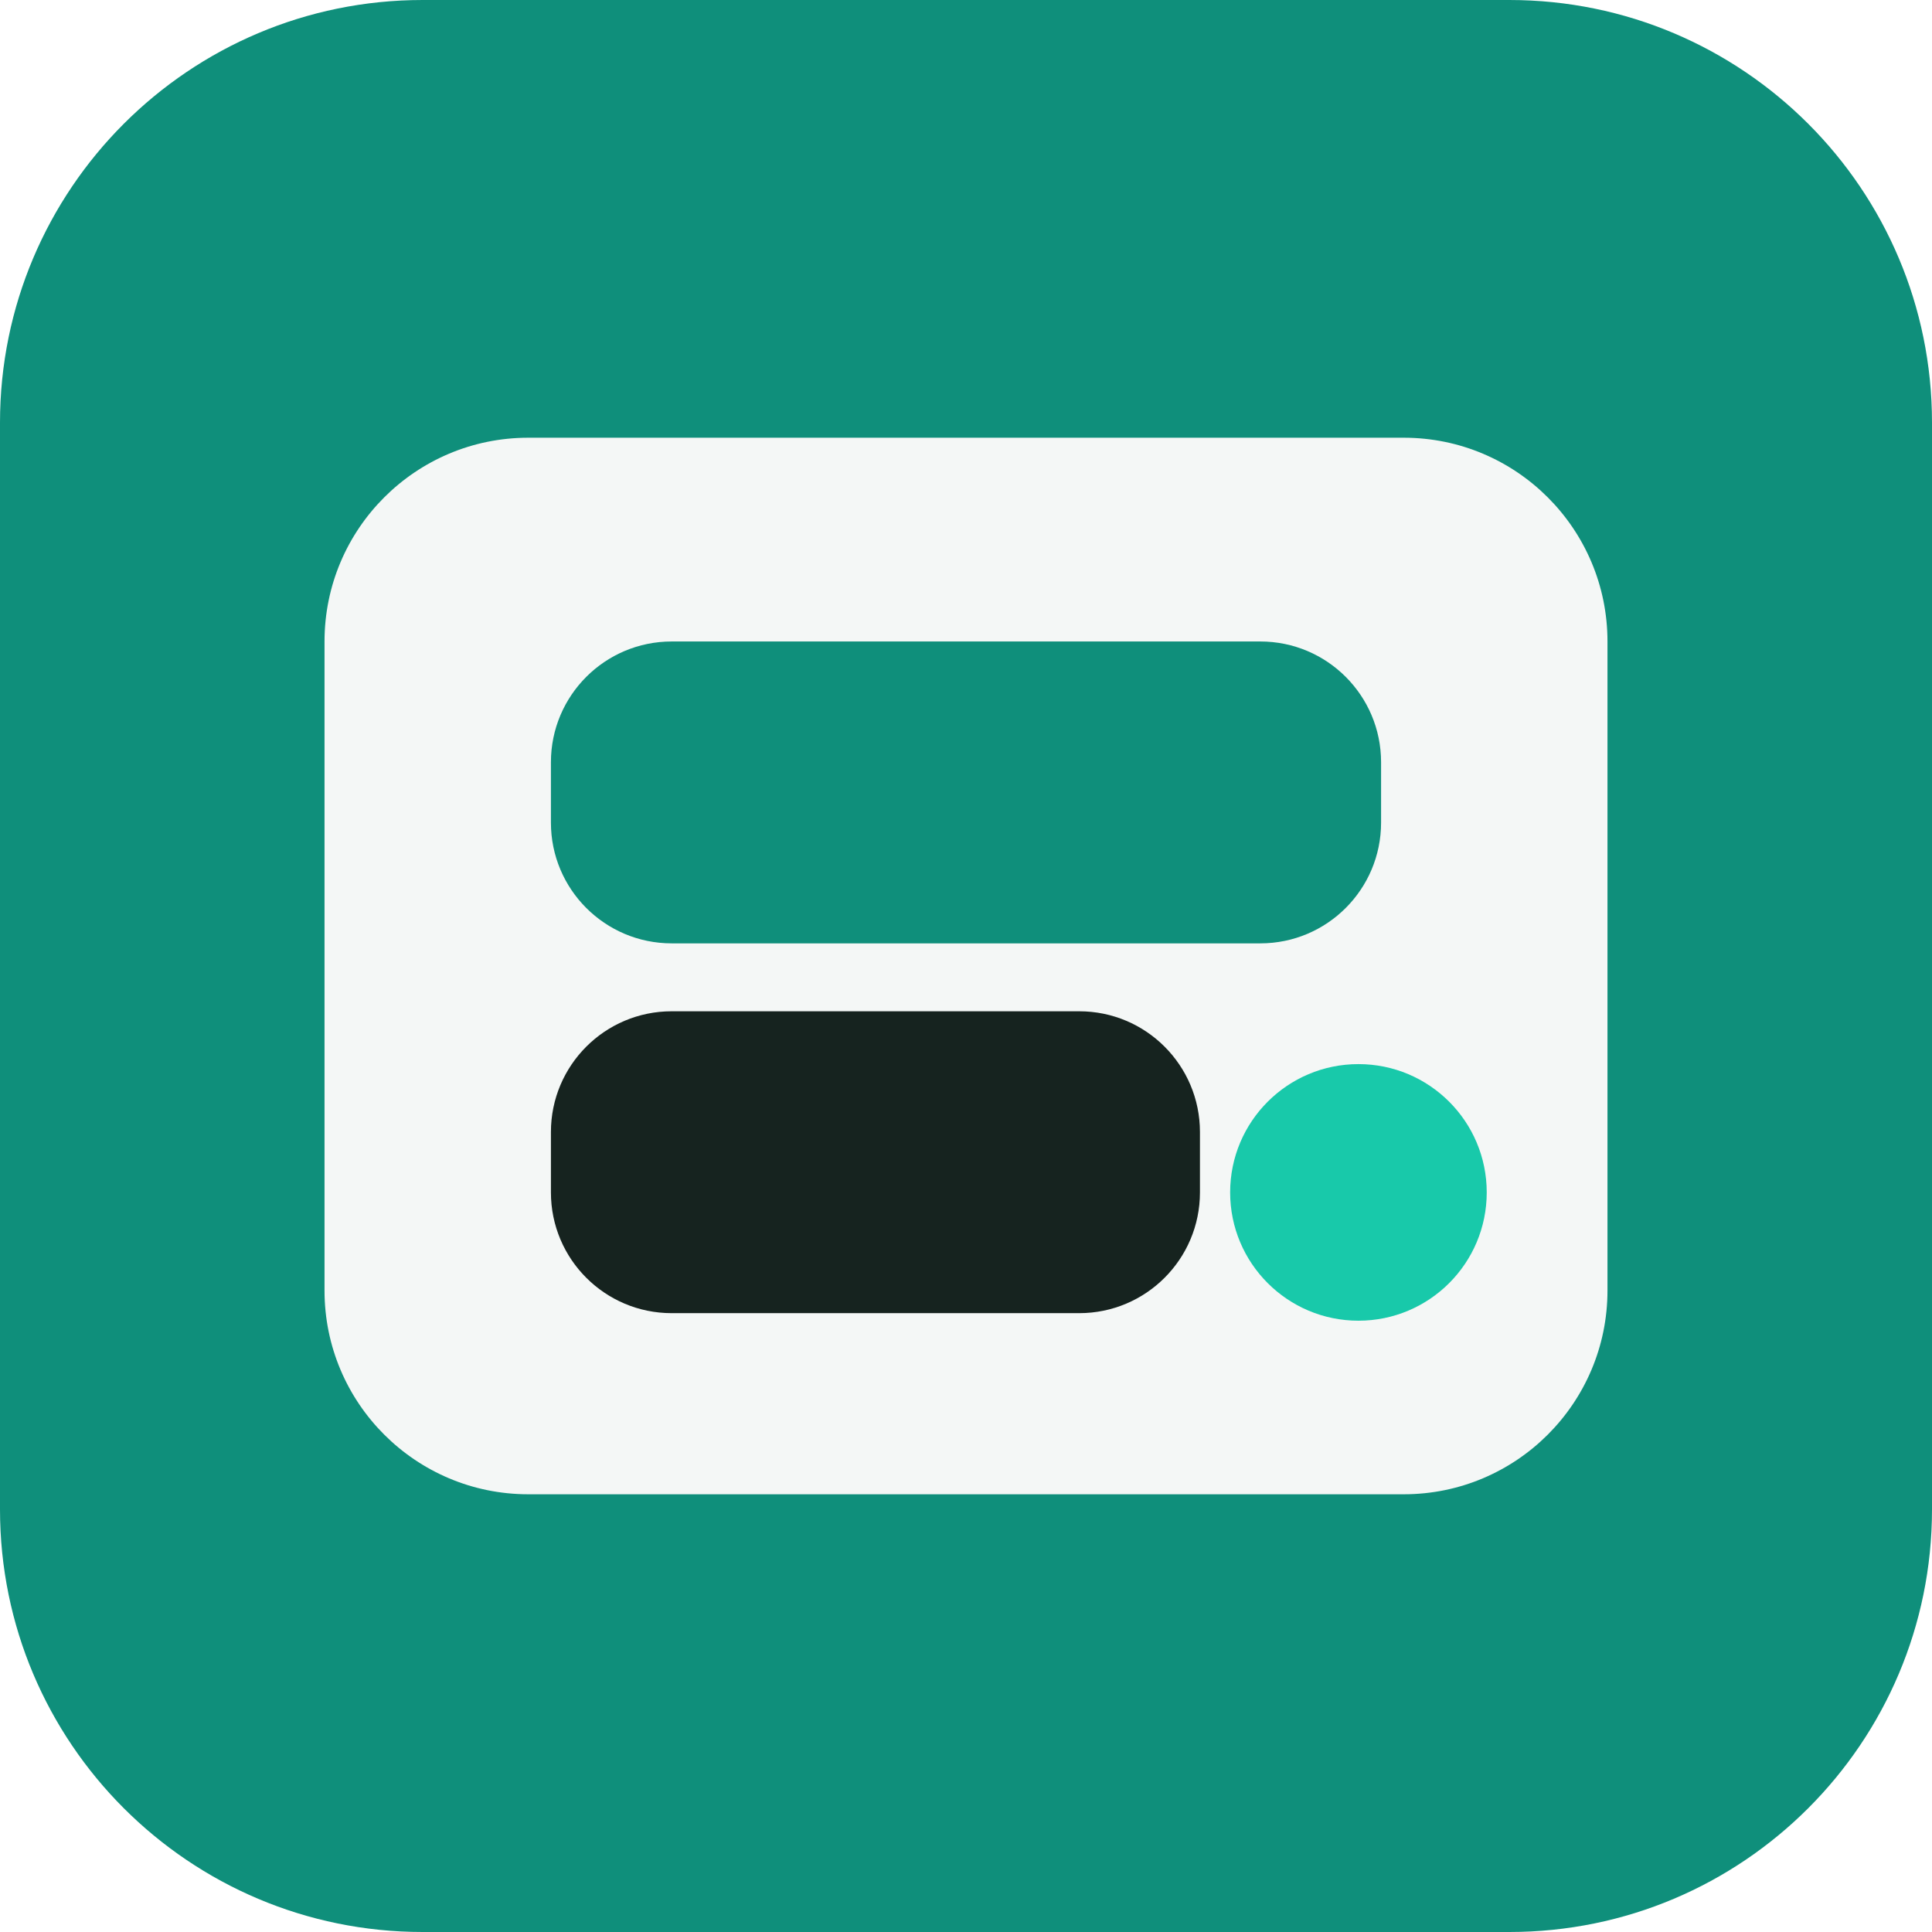
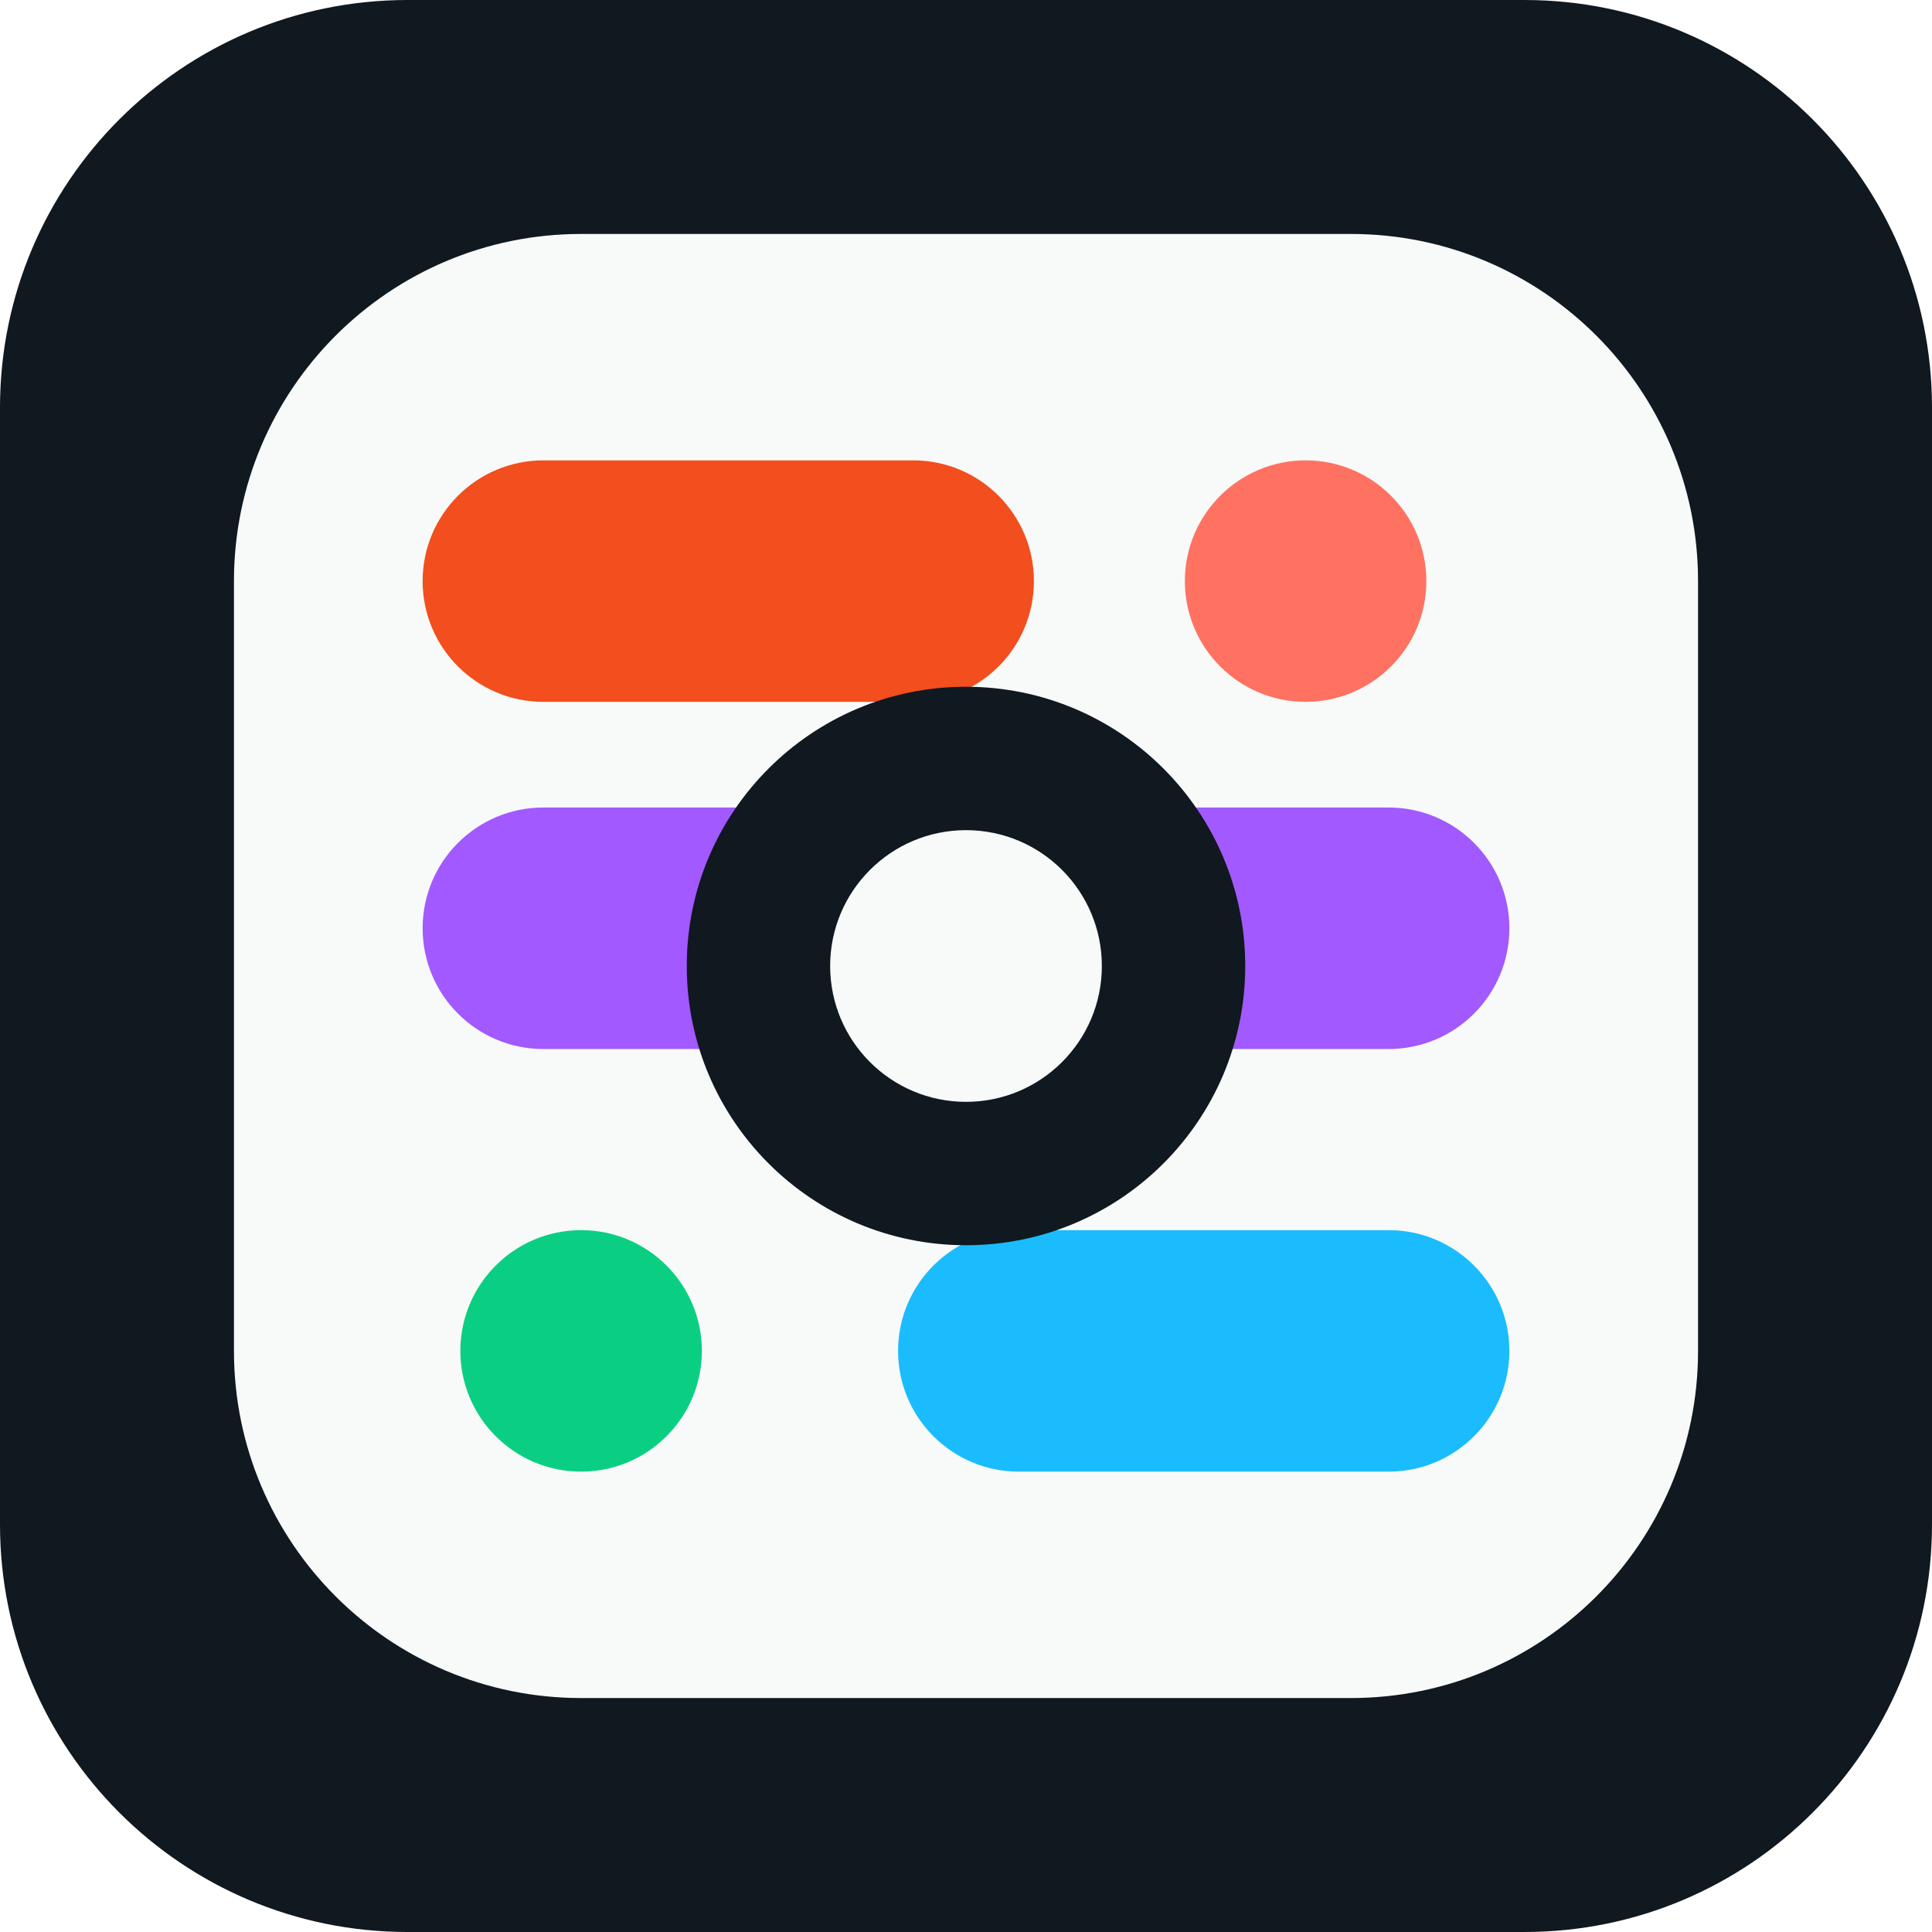
<svg xmlns="http://www.w3.org/2000/svg" width="512" height="512" viewBox="0 0 512 512" fill="none">
-   <rect width="512" height="512" rx="112" fill="#0F8F7B" />
-   <rect x="86" y="116" width="340" height="280" rx="54" fill="#F4F7F6" />
-   <path d="M146 202C146 184.327 160.327 170 178 170H334C351.673 170 366 184.327 366 202V218C366 235.673 351.673 250 334 250H178C160.327 250 146 235.673 146 218V202Z" fill="#0F8F7B" />
-   <path d="M146 300C146 282.327 160.327 268 178 268H286C303.673 268 318 282.327 318 300V316C318 333.673 303.673 348 286 348H178C160.327 348 146 333.673 146 316V300Z" fill="#16231F" />
-   <circle cx="360" cy="316" r="34" fill="#18C9AA" />
+   <rect width="512" height="512" rx="108" fill="#101820" />
+   <rect x="62" y="62" width="388" height="388" rx="92" fill="#F7FAF8" />
+   <rect x="112" y="122" width="162" height="64" rx="32" fill="#F24E1E" />
+   <circle cx="346" cy="154" r="32" fill="#FF7262" />
+   <rect x="112" y="214" width="288" height="64" rx="32" fill="#A259FF" />
+   <circle cx="154" cy="358" r="32" fill="#0ACF83" />
+   <rect x="238" y="326" width="162" height="64" rx="32" fill="#1ABCFE" />
+   <circle cx="256" cy="256" r="74" fill="#101820" />
+   <circle cx="256" cy="256" r="36" fill="#F7FAF8" />
</svg>
